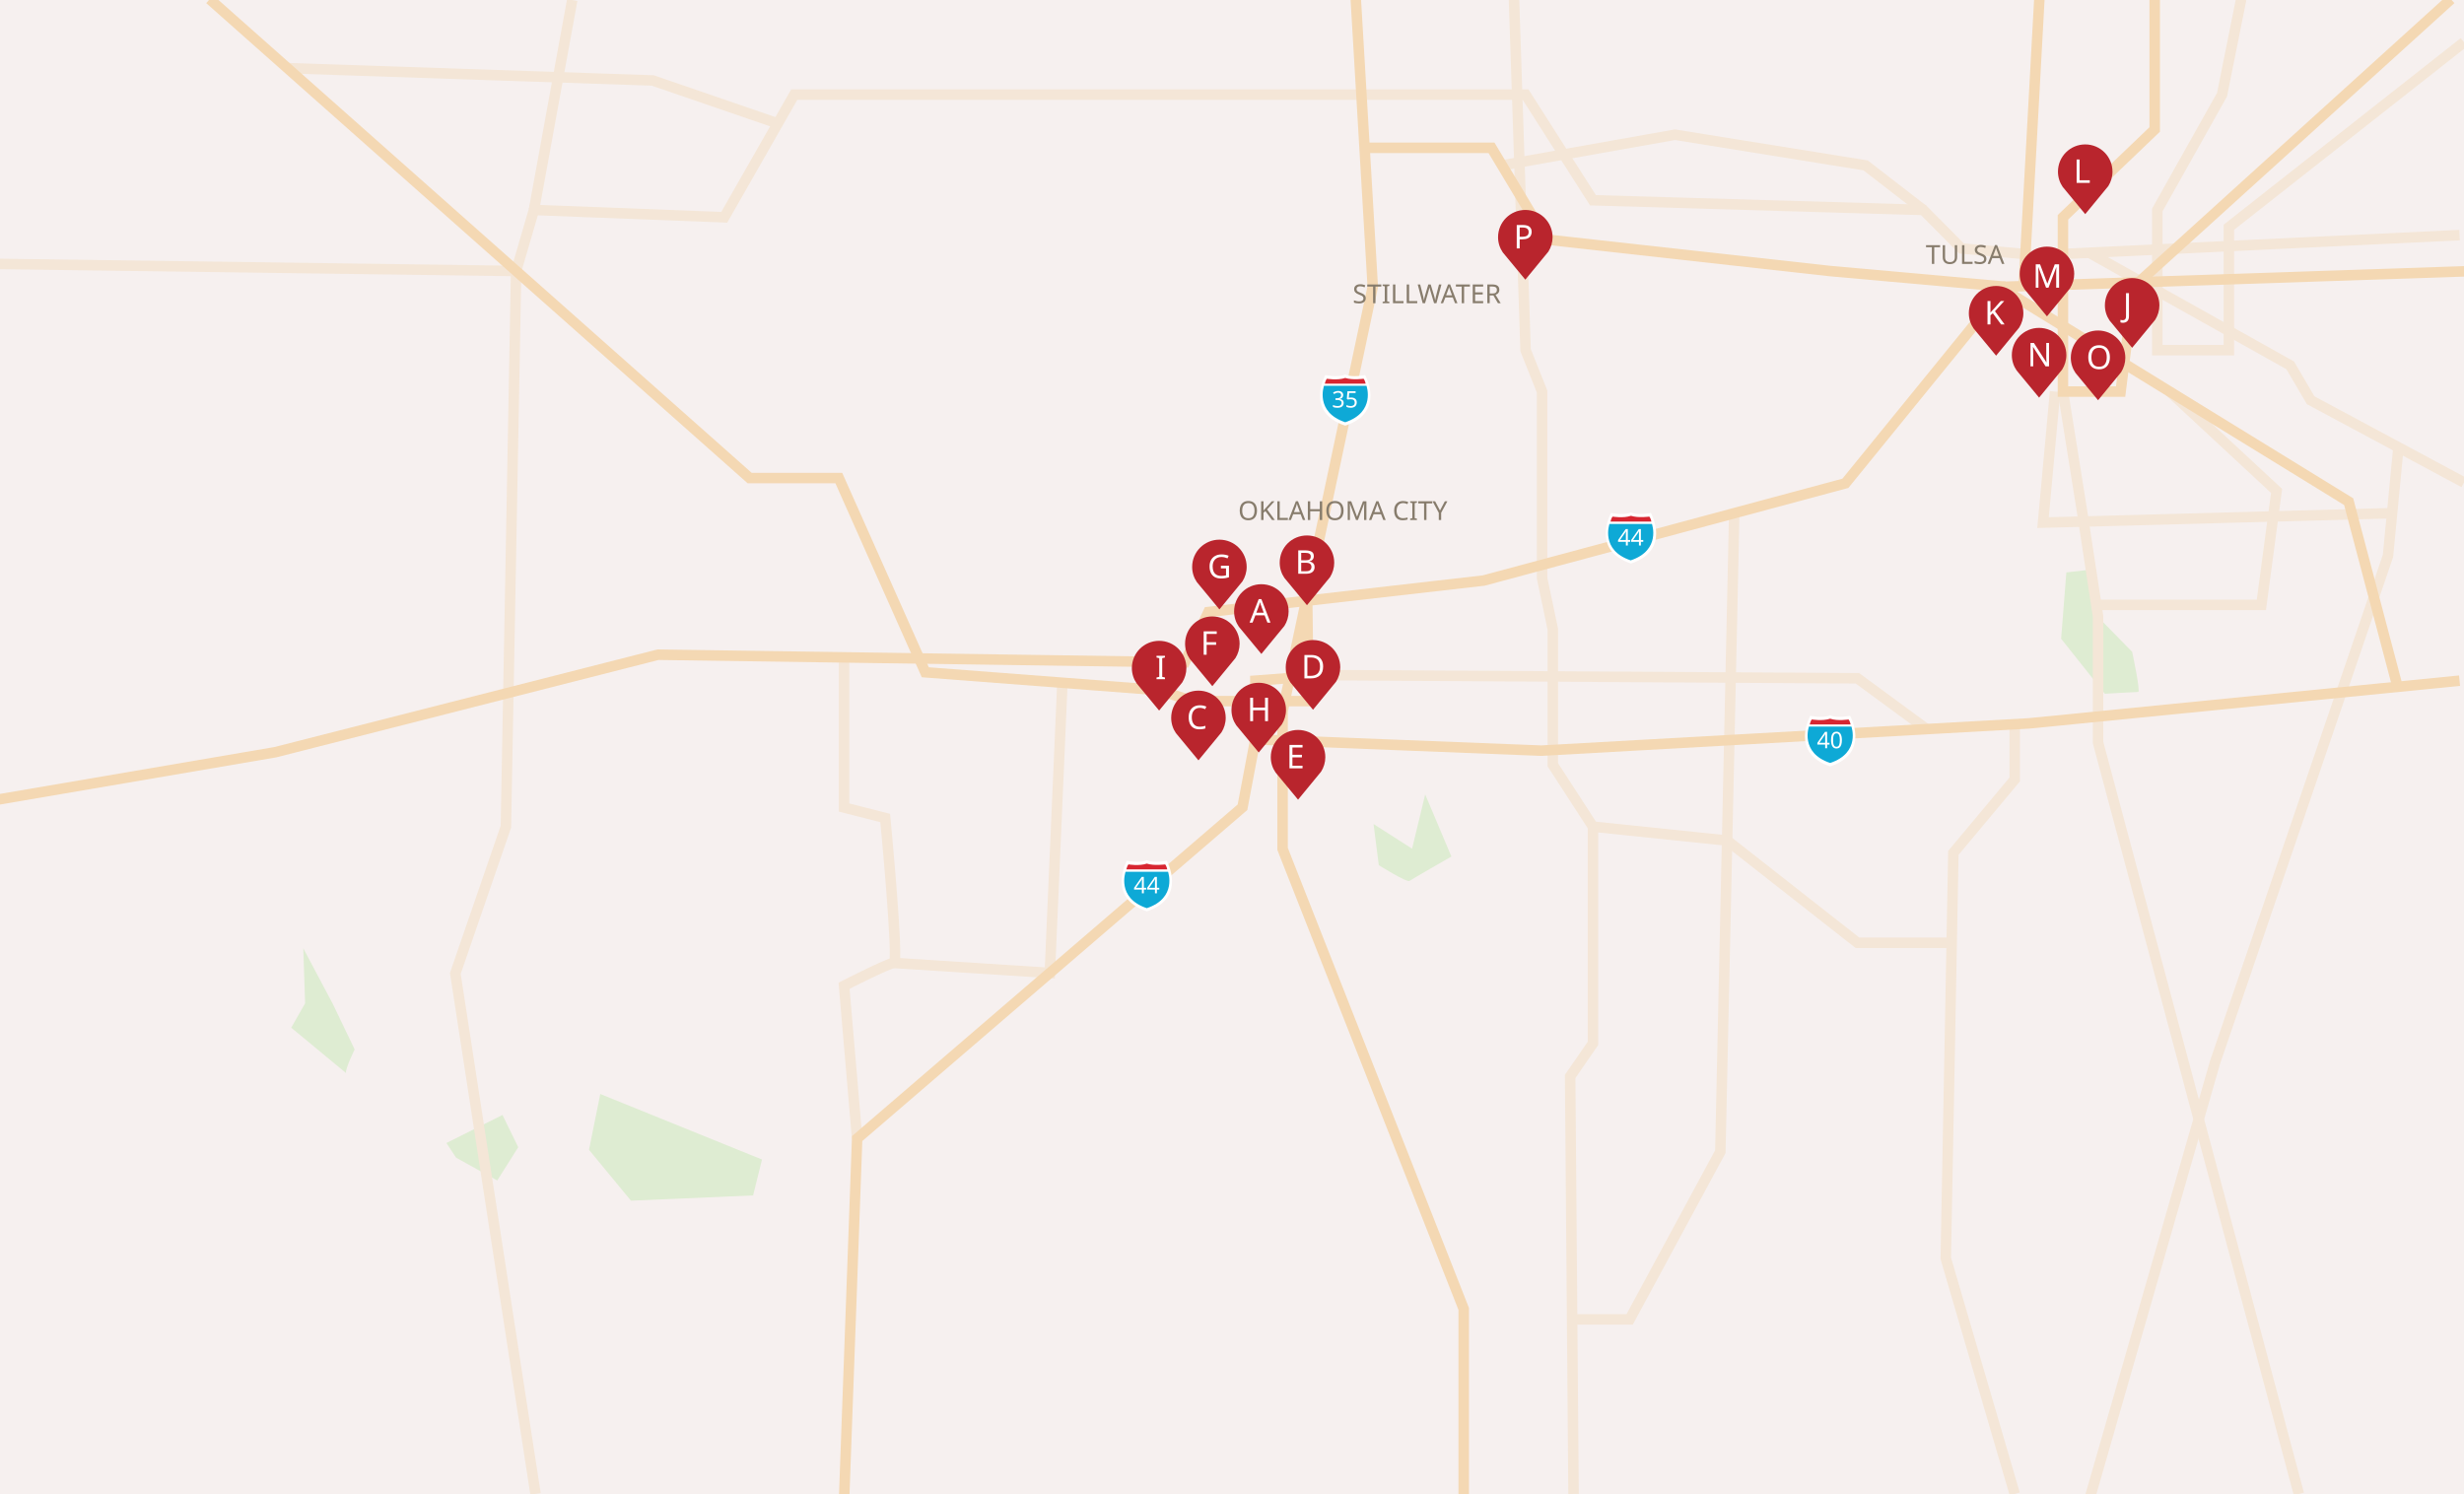
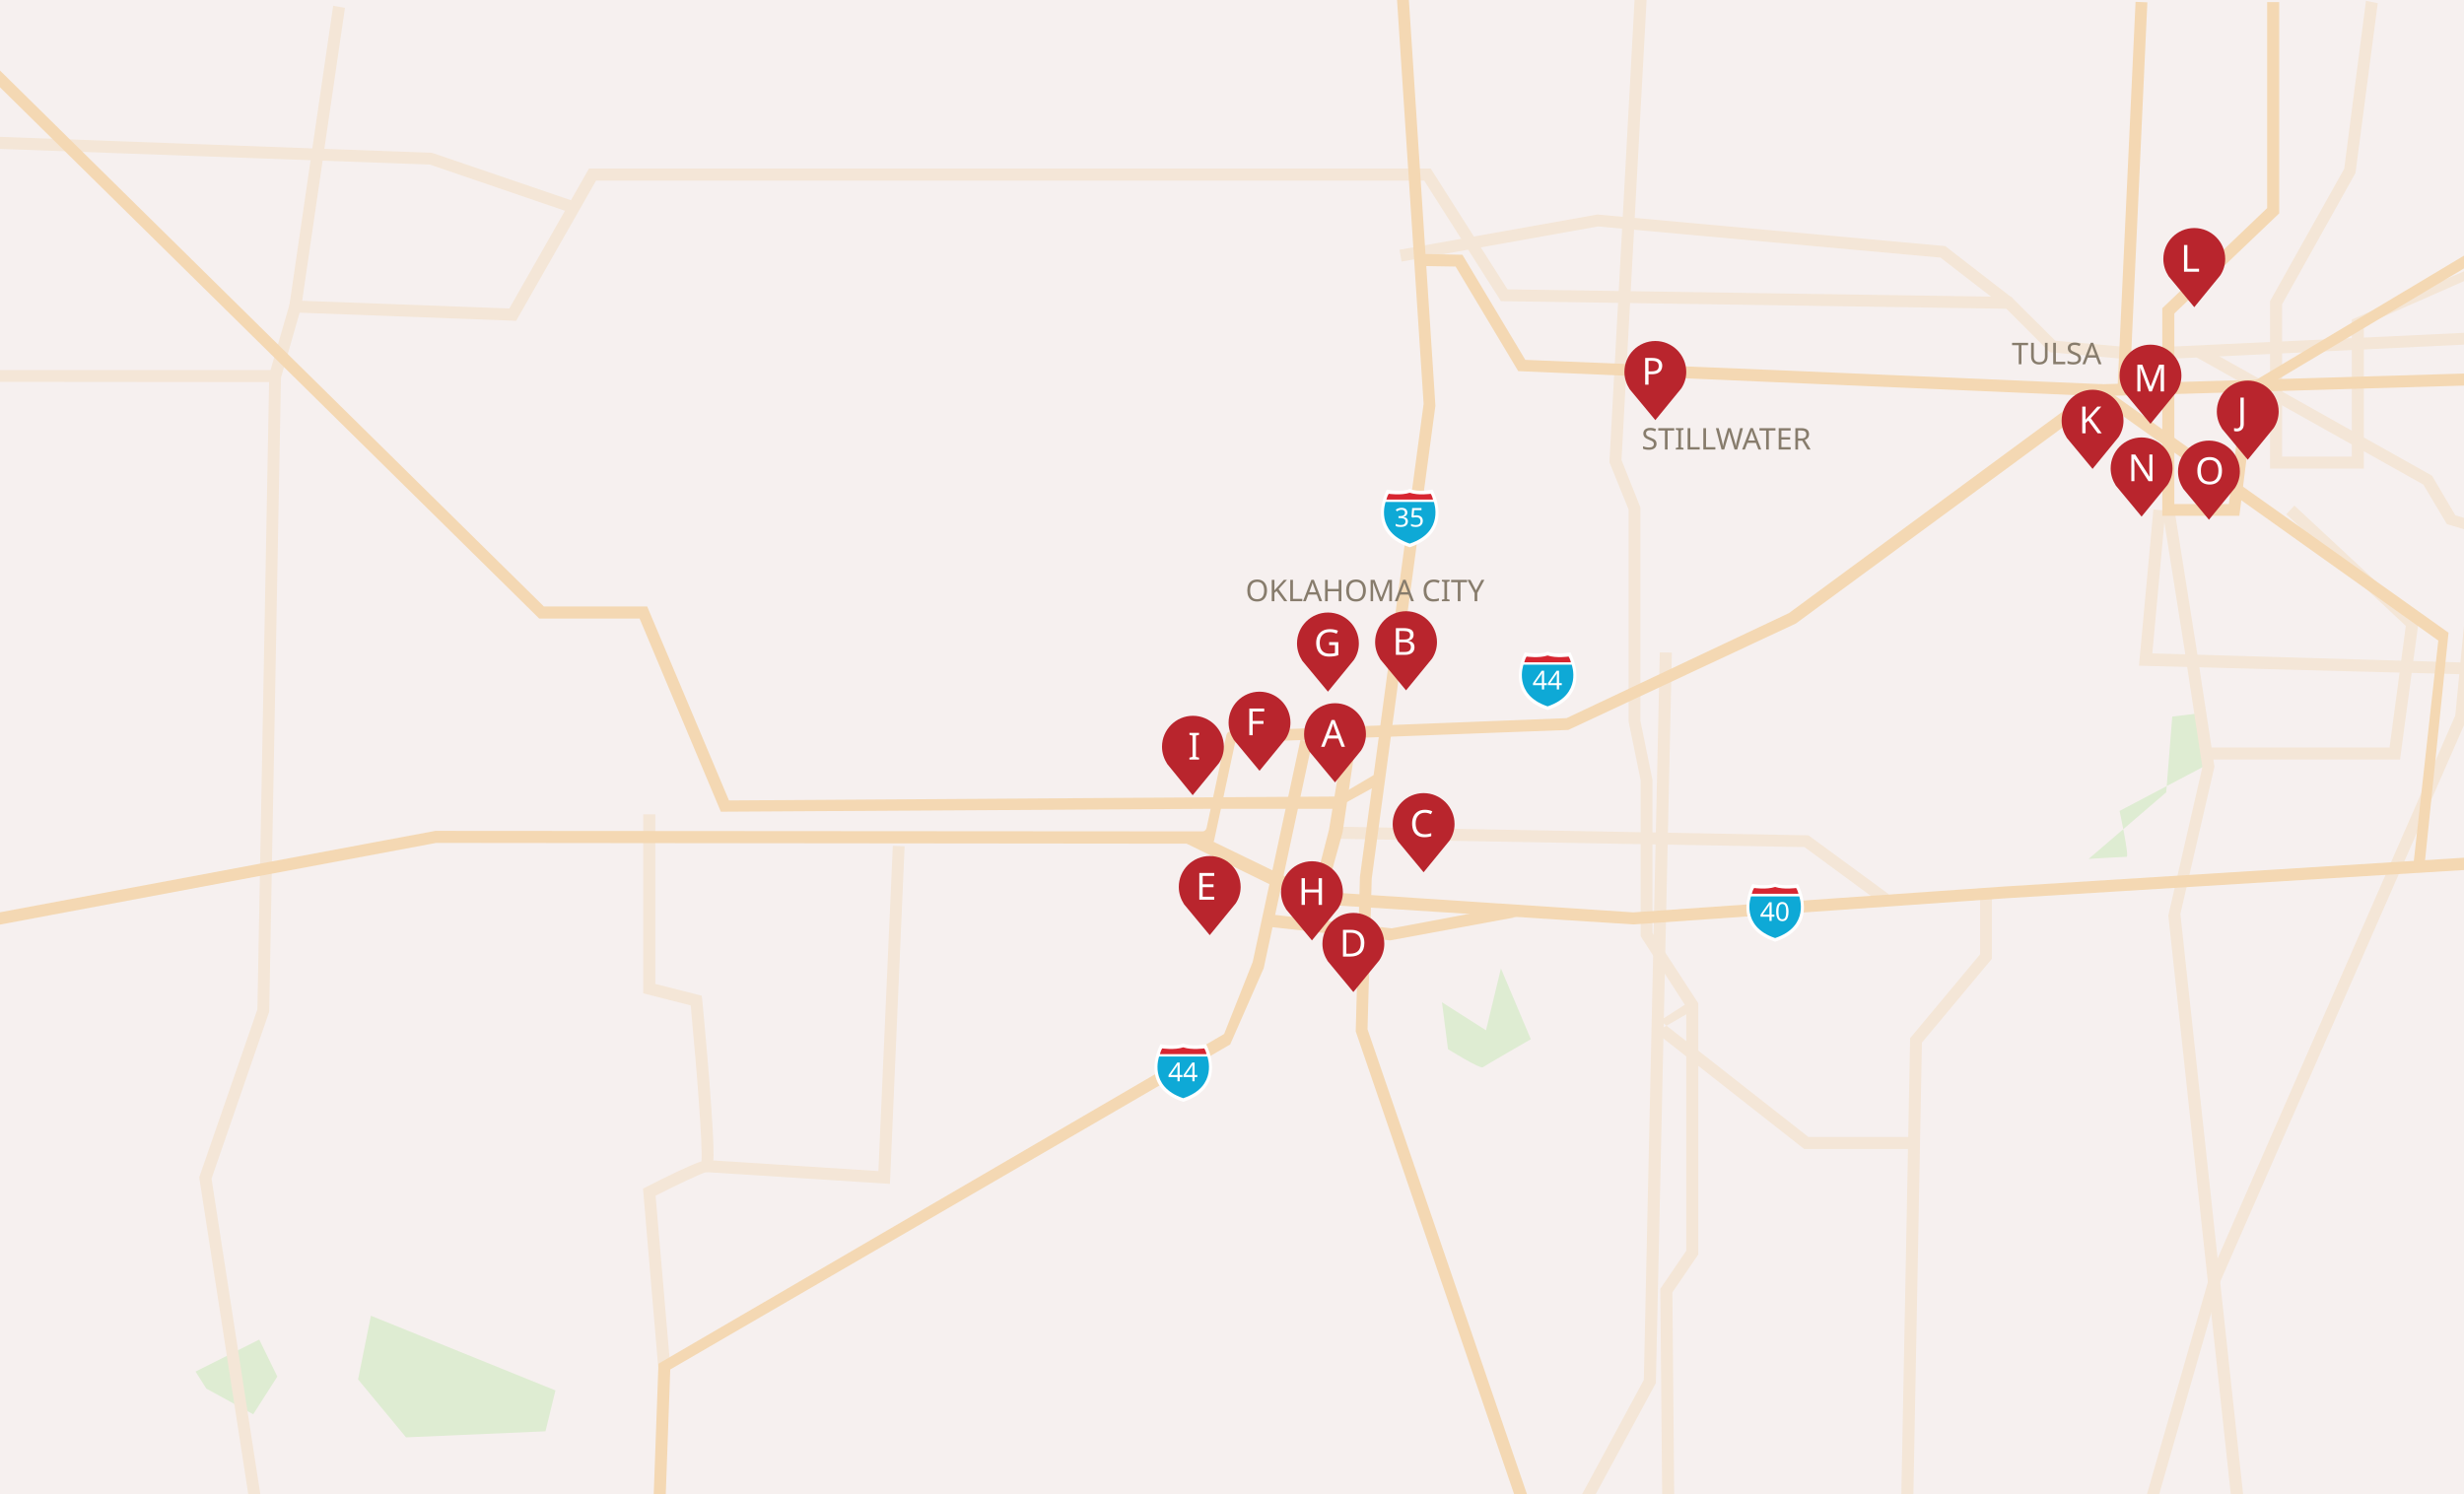
- <svg xmlns="http://www.w3.org/2000/svg" version="1.1" id="map" x="0px" y="0px" viewBox="193 18.6 940 570" enable-background="new 193 18.6 940 570" xml:space="preserve">
+ <svg xmlns="http://www.w3.org/2000/svg" id="map" xml:space="preserve" viewBox="193 18.6 940 570" version="1.1" y="0px" x="0px" enable-background="new 193 18.6 940 570">
  <g id="land">
-     <path fill="#F6F0EF" d="M179.8,12.8c-0.4,0-0.7,0-1-2.1v585.1l964.1,2V12.8H179.8z" />
+     <path d="m190 14.6v574.1h946.7l0.3-573.9-947-0.2z" fill="#F6F0EF" />
  </g>
-   <g id="greenery">
-     <path fill="#DEECD2" d="M325,428c-0.3-1.7,3.3-9,3.3-9l-8.3-17.3l-11.3-21.3l0.7,21l-5.3,9.3L325,428z" />
-     <polygon fill="#DEECD2" points="367,460.3 363.3,454.7 384.7,444 390.7,456.3 382.7,469  " />
-     <polygon fill="#DEECD2" points="422,436 417.7,457.3 433.7,476.7 480.3,474.7 483.7,461  " />
-     <path fill="#DEECD2" d="M717,333l2,15.7c0,0,10.7,6.7,11.7,6c1-0.7,16-9.3,16-9.3l-10-23.7l-5,20.7L717,333z" />
-     <path fill="#DEECD2" d="M990,236l2.7,17.3l13.7,14c0,0,3.3,15.3,2.3,15.3s-12.7,0.7-12.7,0.7l-16.7-21l2-25.3L990,236z" />
+   <polygon points="271.7 548.4 267.6 541.9 291.9 529.7 298.8 543.8 289.6 558.2" fill="#DEECD2" />
+   <polygon points="334.5 520.6 329.6 544.9 347.9 567 401.1 564.7 404.9 549.1" fill="#DEECD2" />
+   <path d="m743.1 401l2.3 17.9s12.2 7.6 13.3 6.9c1.1-0.8 18.3-10.7 18.3-10.7l-11.4-27-5.7 23.6-16.8-10.7z" fill="#DEECD2" />
+   <path d="m1031.6 290.8l3 19.8-33 17.4s3.8 17.5 2.7 17.5-14.5 0.8-14.5 0.8l29.6-25.4 2.3-28.9 9.9-1.2z" fill="#DEECD2" />
+   <polygon points="807 195 814.3 213 814.3 293.9 818.9 316.3 818.9 375.8 836.3 402.8 836.3 495.8 826.4 510.3 827.1 589.2 831.7 589.2 831 511.7 840.9 497.2 840.9 401.4 823.4 374.5 823.4 316.1 818.8 293.6 818.8 212.2 811.6 194.1 821.5 12.4 816.9 12.5 807 194.6" fill="#F4E6D7" />
+   <polygon points="800.4 591.2 824.7 546.3 830.8 267.6 826.2 267.5 820.1 545.1 795.2 591.2" fill="#F4E6D7" />
+   <polygon points="910.9 363.5 881.4 341.8 702.2 338.6 702.3 334 882.9 337.3 913.6 359.8" fill="#F4E6D7" />
+   <polygon points="1137 120.4 1090.2 140.5 1090.2 192.8 1063.6 192.8 1063.6 134.7 1091.6 84.6 1100.1 19.8 1095.6 18.9 1087.3 83 1059 133.5 1059 197.4 1094.8 197.4 1094.8 142.7 1137 124.1" fill="#F4E6D7" />
+   <polygon points="1137 145.4 1020.1 150.9 1020.3 155.5 1137 149.9" fill="#F4E6D7" />
+   <polygon points="1137 217.4 1129.7 215.2 1120.8 200.1 1032.8 150.7 1030.5 154.7 1117.5 203.5 1126.5 218.6 1137 221.7" fill="#F4E6D7" />
+   <polygon points="1033.2 311.3 1020.2 367.9 1044.3 591.2 1049 591.2 1024.8 367.3 1037.8 311.1 1030.9 265.8 1022.5 212.8 1018 213.5 1026.4 266.5" fill="#F4E6D7" />
+   <path d="m1016 591.2l24-83.6 94-214.6 0.3-2.1 4.2-43.4c0.1-1.2-0.8-2.3-2-2.5-1.2-0.1-2.3 0.8-2.5 2l-4.3 44.3c0 0.3-0.1 0.6-0.3 0.9l-93.7 214.1-24.4 85h4.7z" fill="#F4E6D7" />
+   <polygon points="1009 272.6 1014.5 213 1019.1 213.4 1014.1 267.9 1133.6 271.4 1133.7 275.9" fill="#F4E6D7" />
+   <polygon points="1108.6 308.4 1035.5 308.4 1035.5 303.8 1104.6 303.8 1110.8 257.4 1065.2 214.8 1068.3 211.5 1115.7 255.6" fill="#F4E6D7" />
+   <polygon points="923.9 457 881.3 457 824.5 412.4 838.4 404.4 838.9 399.9 826.3 408 882.9 452.4 923.9 452.4" fill="#F4E6D7" />
+   <polygon points="922.9 591.2 926.2 416.4 952.9 384.4 952.9 359.5 948.4 359.5 948.4 382.7 921.7 414.7 918.3 591.2" fill="#F4E6D7" />
+   <polygon points="957.9 135.9 933.3 116.9 802.6 105 727.7 118.4 726.9 113.9 802.6 100.4 803 100.5 935.1 112.5 960.7 132.3" fill="#F4E6D7" />
+   <polygon points="357.8 76.9 190 70.7 190 75.3 357 81.4 411.1 99.9 412.6 95.6" fill="#F4E6D7" />
+   <polygon points="698.6 360 693.6 360 700 335.2 706.2 297.6 710.9 297.6 705.2 336.1" fill="#F4D8B3" />
+   <polygon points="307.9 135.9 303.4 135.1 320.1 20.8 324.6 21.6" fill="#F4E6D7" />
+   <polygon points="977.1 148.6 960.3 131.9 768.1 129 738.8 82.9 417.7 82.9 387.3 136.3 303.9 133.2 296.2 159.8 190 159.8 190 164.3 299.7 164.4 307.3 137.9 389.9 141 420.4 87.5 736.3 87.5 765.6 133.5 958.4 136.4 975 153 1002.9 155.5 1003.3 150.9" fill="#F4E6D7" />
+   <polygon points="292.7 591.2 273.7 468.3 295.6 404.9 295.7 404.5 300.2 162.1 295.7 162 291.2 403.7 269 467.8 288.1 591.2" fill="#F4E6D7" />
+   <path d="m444.1 540.2l-5.8-68.1 1.4-0.7c7.6-3.9 16.8-8.4 20.9-9.7 0.5-5.9-1.7-33.9-4.1-59.5l-18.1-4.6v-68.3h4.6v64.7l17.7 4.5 0.2 1.6c0 0.2 1.5 15.4 2.7 30.8 2.5 32 1.6 33 0.6 34.1-0.4 0.5-1.1 0.8-1.7 0.8-1.7 0.3-10.9 4.7-19.4 9l5.6 65.1-4.6 0.3z" fill="#F4E6D7" />
+   <polygon points="532.5 470.3 462.3 465.8 462.6 461.2 528.1 465.4 533.6 341.3 538.1 341.5" fill="#F4E6D7" />
+   <g id="roads" fill="#F4D8B3">
+     <polygon points="1113.5 350.3 1123.2 263 995 171.7 997.4 167.8 1127.1 260 1117.9 349.2" />
+     <path d="m1137 115.3c-0.5-0.6-1.4-0.7-2.1-0.3l-86 51.4-5.6 44.5h-20.8v-72.7l40-38.2v-80.6h-4.6v78.6l-40 38.2v79.2h29.4l5.9-46.8 83-49.5c0.5-0.3 0.8-0.8 0.8-1.4v-2.4z" />
+     <polygon points="1005.4 167.6 1000.8 167.4 1007.7 19.3 1012.2 19.5" />
+     <polygon points="994.9 169.8 869.8 164.4 772.2 160.2 748.3 120.3 736.1 120.1 736.1 115.5 750.9 115.8 774.9 155.9 870.2 159.8 995.3 165.2" />
+     <polygon points="446.9 591.2 448.7 541.1 662.3 417.1 675.1 388 693.6 301.7 689.1 300.9 670.9 385.6 660 413.1 444.2 538.9 442.3 591.2" />
+     <polygon points="1137 345.6 956.6 356.9 816.1 366.7 695 358.7 648 335.9 645.5 340.4 692.5 363.4 816.1 371.3 816.2 371.3 957 361.4 1137 350.3" />
+     <polygon points="719.8 312.7 703.2 322.5 655.8 322.8 471.1 324 439.9 250 400.5 250 186.7 39.3 186.7 45.7 398.1 254 398.7 254.6 437 254.6 468 328.3 653.3 327.2 702.2 327.2 719.2 317.8" />
+     <path d="m995 165.2h-1l-118.5 87.3-84.9 40.1-128.1 5c-0.8 0-1.4 0.6-1.6 1.3l-7.6 35.6c-0.2 0.8-0.9 1.4-1.7 1.3l-292.5-0.2-171.1 32v4.7l171.4-32.1 295.1 0.3c0.8 0 1.5-0.5 1.7-1.3l8-37.3 127.1-4.8 86.8-40.6 118.1-86.8 140.8-4.1v-4.6l-142 4.2z" />
+     <polygon points="775.7 589.2 714.7 411.3 716.3 353.9 740.6 173.4 730.2 14.3 725.7 14.6 736.1 172.7 711.8 353.2 710.2 412.1 770.8 589.2" />
  </g>
-   <g id="smallroads">
-     <polyline fill="none" stroke="#F4E6D7" stroke-width="4" stroke-miterlimit="10" points="770.4,12.8 775,152.2 781.3,168    781.3,239.2 785.4,258.7 785.4,310.4 800.7,334 800.7,416.7 792,429.3 793.3,588.6  " />
-     <polyline fill="none" stroke="#F4E6D7" stroke-width="4" stroke-miterlimit="10" points="854.6,214.4 849.3,458 814.7,522    792.8,522  " />
-     <polyline fill="none" stroke="#F4E6D7" stroke-width="4" stroke-miterlimit="10" points="685.3,276.1 901.6,277.4 928,296.8  " />
-     <polyline fill="none" stroke="#F4E6D7" stroke-width="4" stroke-miterlimit="10" points="1048,18.3 1040.7,54.7 1016,98.7    1016,152.2 1043.3,152.2 1043.3,105.3 1133,34.7  " />
-     <line fill="none" stroke="#F4E6D7" stroke-width="4" stroke-miterlimit="10" x1="980" y1="115.5" x2="1131.3" y2="108.3" />
-     <polyline fill="none" stroke="#F4E6D7" stroke-width="4" stroke-miterlimit="10" points="990,115 1066.7,158 1074.5,171.3    1133,202.7  " />
-     <polyline fill="none" stroke="#F4E6D7" stroke-width="4" stroke-miterlimit="10" points="980,168 987.4,214.4 993.4,253.8    993.4,301.9 1070,588.6  " />
-     <polyline fill="none" stroke="#F4E6D7" stroke-width="4" stroke-miterlimit="10" points="1108,189.2 1104,230.7 1038,424 990,591     " />
-     <polyline fill="none" stroke="#F4E6D7" stroke-width="4" stroke-miterlimit="10" points="977,168 972.4,218 1105.6,214.4  " />
-     <polyline fill="none" stroke="#F4E6D7" stroke-width="4" stroke-miterlimit="10" points="993.4,249.4 1055.7,249.4 1061.5,205.9    1020.7,168  " />
-     <polyline fill="none" stroke="#F4E6D7" stroke-width="4" stroke-miterlimit="10" points="800.7,334 851.9,339.3 901.6,378.3    938.2,378.3  " />
-     <polyline fill="none" stroke="#F4E6D7" stroke-width="4" stroke-miterlimit="10" points="961.6,294.9 961.6,316 938.2,344    935.3,498.7 961.6,588.6  " />
-     <polyline fill="none" stroke="#F4E6D7" stroke-width="4" stroke-miterlimit="10" points="766,81.7 832,70 904.7,81.7 926.7,98.7     " />
-     <polyline fill="none" stroke="#F4E6D7" stroke-width="4" stroke-miterlimit="10" points="302.7,44.6 442,49.3 489.7,65.7  " />
-     <line fill="none" stroke="#F4E6D7" stroke-width="4" stroke-miterlimit="10" x1="411.3" y1="18.6" x2="396.7" y2="98.7" />
-     <polyline fill="none" stroke="#F4E6D7" stroke-width="4" stroke-miterlimit="10" points="192.6,119.3 389.9,122 396.7,98.7    469.3,101.5 496,54.7 775,54.7 800.7,95 926.7,98.7 941.3,113.4 965,115.5  " />
-     <polyline fill="none" stroke="#F4E6D7" stroke-width="4" stroke-miterlimit="10" points="389.9,122 386,334 366.7,390 397.3,588.6     " />
-     <path fill="none" stroke="#F4E6D7" stroke-width="4" stroke-miterlimit="10" d="M515,268.4v58.3l15.7,4c0,0,5.3,55.3,3.3,55.3   s-19,8.7-19,8.7l5,58.3" />
-     <polyline fill="none" stroke="#F4E6D7" stroke-width="4" stroke-miterlimit="10" points="534,386 593.5,389.8 598.3,279.1  " />
+   <polygon points="771.5 368.5 723.3 377.4 676.2 372.1 676.2 367.3 723.9 372.8 757.5 366.5" fill="#F4D8B3" />
+   <g id="marker">
+     <path id="pin_31_" d="m712.2 305c1.2-1.8 1.9-4 1.9-6.3 0-6.5-5.3-11.8-11.8-11.8s-11.8 5.3-11.8 11.8c0 2.5 0.8 4.7 2 6.6l9.8 11.8 9.9-12.1z" fill="#B9252D" />
+     <text id="id" font-size="14.268" fill="#FFFFFF" font-family="'Helvetica-Bold'" transform="translate(697 303.53)">A</text>
  </g>
-   <g id="roads">
-     <polyline fill="none" stroke="#F4D8B3" stroke-width="4" stroke-miterlimit="10" points="958.9,130 1089,210 1108,281.9  " />
-     <polyline fill="none" stroke="#F4D8B3" stroke-width="4" stroke-miterlimit="10" points="1128,18.3 1007,128 1002,168 980,168    980,101.5 1015,68 1015,18.3  " />
-     <line fill="none" stroke="#F4D8B3" stroke-width="4" stroke-miterlimit="10" x1="965" y1="128" x2="971" y2="18.3" />
-     <polyline fill="none" stroke="#F4D8B3" stroke-width="4" stroke-miterlimit="10" points="713.6,75 762,75 783,110 891,122 958,128     " />
-     <polyline fill="none" stroke="#F4D8B3" stroke-width="4" stroke-miterlimit="10" points="671.9,300.7 667,326.6 520,453 515,591     " />
-     <polyline fill="none" stroke="#F4D8B3" stroke-width="4" stroke-miterlimit="10" points="685,277.3 671.9,278.3 671.9,300.7    781,305 967,294.6 1131.3,278.3  " />
-     <polyline fill="none" stroke="#F4D8B3" stroke-width="4" stroke-miterlimit="10" points="273,18.3 479,201 513,201 546,275.1    635,281.9 648,286.1 692.2,286.1 691.7,248.3  " />
-     <polyline fill="none" stroke="#F4D8B3" stroke-width="4" stroke-miterlimit="10" points="192.6,323.6 298,305.6 444,268.4    645,271.3 654,252.1 759,240.1 897,203 958,128 1137,122  " />
-     <polyline fill="none" stroke="#F4D8B3" stroke-width="4" stroke-miterlimit="10" points="709.9,12.8 716.7,128 682.3,290    682.3,342.5 751.4,518 751.4,591  " />
+   <g id="marker_30_">
+     <path id="pin_30_" d="m739.3 269.9c1.2-1.8 1.9-4 1.9-6.3 0-6.5-5.3-11.8-11.8-11.8s-11.8 5.3-11.8 11.8c0 2.5 0.8 4.7 2 6.6l9.8 11.8 9.9-12.1z" fill="#B9252D" />
+     <text id="id_30_" font-size="14.268" fill="#FFFFFF" font-family="'Helvetica-Bold'" transform="translate(724.12 268.44)">B</text>
  </g>
-   <g id="marker">
-     <path id="pin_1_" fill="#B9252D" d="M683,257.4c1-1.6,1.6-3.5,1.6-5.5c0-5.7-4.6-10.4-10.4-10.4c-5.7,0-10.4,4.6-10.4,10.4   c0,2.2,0.7,4.2,1.8,5.8l8.6,10.4L683,257.4z" />
-     <text id="id" transform="matrix(1 0 0 1 669.704 256.1449)" fill="#FFFFFF" font-family="'Helvetica-Bold'" font-size="12.497">A</text>
+   <g id="marker_29_">
+     <path id="pin_29_" d="m746 339.3c1.2-1.8 1.9-4 1.9-6.3 0-6.5-5.3-11.8-11.8-11.8s-11.8 5.3-11.8 11.8c0 2.5 0.8 4.7 2 6.6l9.8 11.8 9.9-12.1z" fill="#B9252D" />
+     <text id="id_29_" font-size="14.268" fill="#FFFFFF" font-family="'Helvetica-Bold'" transform="translate(730.84 337.89)">C</text>
  </g>
-   <g id="marker_1_">
-     <path id="pin_2_" fill="#B9252D" d="M700.4,238.8c1-1.6,1.6-3.5,1.6-5.5c0-5.7-4.6-10.4-10.4-10.4s-10.4,4.6-10.4,10.4   c0,2.2,0.7,4.2,1.8,5.8l8.6,10.4L700.4,238.8z" />
-     <text id="id_1_" transform="matrix(1 0 0 1 687.0546 237.5023)" fill="#FFFFFF" font-family="'Helvetica-Bold'" font-size="12.497">B</text>
+   <g id="marker_28_">
+     <path id="pin_28_" d="m1001.2 185.4c1.2-1.8 1.9-4 1.9-6.3 0-6.5-5.3-11.8-11.8-11.8s-11.8 5.3-11.8 11.8c0 2.5 0.8 4.7 2 6.6l9.8 11.8 9.9-12.1z" fill="#B9252D" />
+     <text id="id_28_" font-size="14.268" fill="#FFFFFF" font-family="'Helvetica-Bold'" transform="translate(985.97 183.92)">K</text>
  </g>
-   <g id="marker_2_">
-     <path id="pin_3_" fill="#B9252D" d="M702.7,278.7c1-1.6,1.6-3.5,1.6-5.5c0-5.7-4.6-10.4-10.4-10.4s-10.4,4.6-10.4,10.4   c0,2.2,0.7,4.2,1.8,5.8l8.6,10.4L702.7,278.7z" />
-     <text id="id_2_" transform="matrix(1 0 0 1 689.4055 277.434)" fill="#FFFFFF" font-family="'Helvetica-Bold'" font-size="12.497">D</text>
+   <g id="marker_27_">
+     <path id="pin_24_" d="m1040 123.7c1.2-1.8 1.9-4 1.9-6.3 0-6.5-5.3-11.8-11.8-11.8s-11.8 5.3-11.8 11.8c0 2.5 0.8 4.7 2 6.6l9.8 11.8 9.9-12.1z" fill="#B9252D" />
+     <text id="id_27_" font-size="14.268" fill="#FFFFFF" font-family="'Helvetica-Bold'" transform="translate(1024.8 122.27)">L</text>
  </g>
-   <g id="marker_9_">
-     <path id="pin_10_" fill="#B9252D" d="M963.3,143.6c1-1.6,1.6-3.5,1.6-5.5c0-5.7-4.6-10.4-10.4-10.4c-5.7,0-10.4,4.6-10.4,10.4   c0,2.2,0.7,4.2,1.8,5.8l8.6,10.4L963.3,143.6z" />
-     <text id="id_9_" transform="matrix(1 0 0 1 950.0029 142.376)" fill="#FFFFFF" font-family="'Helvetica-Bold'" font-size="12.497">K</text>
+   <g id="marker_23_">
+     <path id="pin_23_" d="m1060.4 181.9c1.2-1.8 1.9-4 1.9-6.3 0-6.5-5.3-11.8-11.8-11.8s-11.8 5.3-11.8 11.8c0 2.5 0.8 4.7 2 6.6l9.8 11.8 9.9-12.1z" fill="#B9252D" />
+     <text id="id_23_" font-size="14.268" fill="#FFFFFF" font-family="'Helvetica-Bold'" transform="translate(1046.4 180.5)">J</text>
  </g>
-   <g id="marker_10_">
-     <path id="pin_11_" fill="#B9252D" d="M997.3,89.6c1-1.6,1.6-3.5,1.6-5.5c0-5.7-4.6-10.4-10.4-10.4c-5.7,0-10.4,4.6-10.4,10.4   c0,2.2,0.7,4.2,1.8,5.8l8.6,10.4L997.3,89.6z" />
-     <text id="id_10_" transform="matrix(1 0 0 1 984.0029 88.376)" fill="#FFFFFF" font-family="'Helvetica-Bold'" font-size="12.497">L</text>
+   <g id="marker_22_">
+     <path id="pin_22_" d="m1019.9 203.6c1.2-1.8 1.9-4 1.9-6.3 0-6.5-5.3-11.8-11.8-11.8s-11.8 5.3-11.8 11.8c0 2.5 0.8 4.7 2 6.6l9.8 11.8 9.9-12.1z" fill="#B9252D" />
+     <text id="id_22_" font-size="14.268" fill="#FFFFFF" font-family="'Helvetica-Bold'" transform="translate(1004.7 202.19)">N</text>
  </g>
-   <g id="marker_8_">
-     <path id="pin_9_" fill="#B9252D" d="M1015.2,140.6c1-1.6,1.6-3.5,1.6-5.5c0-5.7-4.6-10.4-10.4-10.4c-5.7,0-10.4,4.6-10.4,10.4   c0,2.2,0.7,4.2,1.8,5.8l8.6,10.4L1015.2,140.6z" />
-     <text id="id_8_" transform="matrix(1 0 0 1 1002.905 139.376)" fill="#FFFFFF" font-family="'Helvetica-Bold'" font-size="12.497">J</text>
+   <g id="marker_21_">
+     <path id="pin_21_" d="m1023.3 168.2c1.2-1.8 1.9-4 1.9-6.3 0-6.5-5.3-11.8-11.8-11.8s-11.8 5.3-11.8 11.8c0 2.5 0.8 4.7 2 6.6l9.8 11.8 9.9-12.1z" fill="#B9252D" />
+     <text id="id_21_" font-size="14.268" fill="#FFFFFF" font-family="'Helvetica-Bold'" transform="translate(1007 167.94)">M</text>
  </g>
-   <g id="marker_12_">
-     <path id="pin_13_" fill="#B9252D" d="M979.7,159.6c1-1.6,1.6-3.5,1.6-5.5c0-5.7-4.6-10.4-10.4-10.4c-5.7,0-10.4,4.6-10.4,10.4   c0,2.2,0.7,4.2,1.8,5.8l8.6,10.4L979.7,159.6z" />
-     <text id="id_12_" transform="matrix(1 0 0 1 966.4053 158.376)" fill="#FFFFFF" font-family="'Helvetica-Bold'" font-size="12.497">N</text>
+   <g id="marker_20_">
+     <path id="pin_20_" d="m709.5 270.4c1.2-1.8 1.9-4 1.9-6.3 0-6.5-5.3-11.8-11.8-11.8s-11.8 5.3-11.8 11.8c0 2.5 0.8 4.7 2 6.6l9.8 11.8 9.9-12.1z" fill="#B9252D" />
+     <text id="id_20_" font-size="14.268" fill="#FFFFFF" font-family="'Helvetica-Bold'" transform="translate(694.24 268.97)">G</text>
  </g>
-   <g id="marker_11_">
-     <path id="pin_12_" fill="#B9252D" d="M982.7,128.6c1-1.6,1.6-3.5,1.6-5.5c0-5.7-4.6-10.4-10.4-10.4c-5.7,0-10.4,4.6-10.4,10.4   c0,2.2,0.7,4.2,1.8,5.8l8.6,10.4L982.7,128.6z" />
-     <text id="id_11_" transform="matrix(1 0 0 1 968.4053 128.376)" fill="#FFFFFF" font-family="'Helvetica-Bold'" font-size="12.497">M</text>
+   <g id="marker_19_">
+     <path id="pin_6_" d="m683.4 300.6c1.2-1.8 1.9-4 1.9-6.3 0-6.5-5.3-11.8-11.8-11.8s-11.8 5.3-11.8 11.8c0 2.5 0.8 4.7 2 6.6l9.8 11.8 9.9-12.1z" fill="#B9252D" />
+     <text id="id_19_" font-size="14.268" fill="#FFFFFF" font-family="'Helvetica-Bold'" transform="translate(668.21 299.12)">F</text>
+   </g>
+   <g id="marker_7_">
+     <path id="pin_8_" d="m658 309.8c1.2-1.8 1.9-4 1.9-6.3 0-6.5-5.3-11.8-11.8-11.8s-11.8 5.3-11.8 11.8c0 2.5 0.8 4.7 2 6.6l9.7 11.9 10-12.2z" fill="#B9252D" />
+     <text id="id_7_" font-size="14.268" fill="#FFFFFF" font-family="'Helvetica-Bold'" transform="translate(646.18 308.4)">I</text>
+   </g>
+   <g id="marker_6_">
+     <path id="pin_7_" d="m703.4 365.3c1.2-1.8 1.9-4 1.9-6.3 0-6.5-5.3-11.8-11.8-11.8s-11.8 5.3-11.8 11.8c0 2.5 0.8 4.7 2 6.6l9.8 11.8 9.9-12.1z" fill="#B9252D" />
+     <text id="id_6_" font-size="14.268" fill="#FFFFFF" font-family="'Helvetica-Bold'" transform="translate(688.15 363.85)">H</text>
  </g>
  <g id="marker_5_">
-     <path id="pin_6_" fill="#B9252D" d="M667,240.4c1-1.6,1.6-3.5,1.6-5.5c0-5.7-4.6-10.4-10.4-10.4c-5.7,0-10.4,4.6-10.4,10.4   c0,2.2,0.7,4.2,1.8,5.8l8.6,10.4L667,240.4z" />
-     <text id="id_5_" transform="matrix(1 0 0 1 653.6752 239.1765)" fill="#FFFFFF" font-family="'Helvetica-Bold'" font-size="12.497">G</text>
+     <path id="pin_5_" d="m719.2 385c1.2-1.8 1.9-4 1.9-6.3 0-6.5-5.3-11.8-11.8-11.8s-11.8 5.3-11.8 11.8c0 2.5 0.8 4.7 2 6.6l9.8 11.8 9.9-12.1z" fill="#B9252D" />
+     <text id="id_5_" font-size="14.268" fill="#FFFFFF" font-family="'Helvetica-Bold'" transform="translate(703.95 383.56)">D</text>
  </g>
+   <g id="marker_13_">
+     <path id="pin_14_" d="m834.4 166.8c1.2-1.8 1.9-4 1.9-6.3 0-6.5-5.3-11.8-11.8-11.8s-11.8 5.3-11.8 11.8c0 2.5 0.8 4.7 2 6.6l9.8 11.8 9.9-12.1z" fill="#B9252D" />
+     <text id="id_13_" font-size="14.268" fill="#FFFFFF" font-family="'Helvetica-Bold'" transform="translate(819.23 165.36)">P</text>
+   </g>
+   <path d="m783.4 289.5c17.7-5.9 8.7-22 8.7-22s-5.6 1.2-8.7-0.3c-3 1.5-8.7 0.3-8.7 0.3s-8.9 16.2 8.7 22z" fill="#fff" />
+   <path d="m792.6 272.2s4.2 11.4-9.2 15.9c-13.4-4.5-9.2-15.9-9.2-15.9h18.4z" fill="#0EA9D6" />
+   <path d="m783.4 271.3h8.9s-0.4-1.6-0.9-2.2c0 0-4.7 0.7-8-0.4-3.3 1.1-8 0.4-8 0.4-0.5 0.6-0.9 2.2-0.9 2.2h8.9z" fill="#D72631" />
+   <text font-size="9.947" font-family="'HelveticaNeue-Bold'" transform="translate(777.62 281.64)" fill="#FFFFFF">44</text>
+   <path d="m870.2 377.9c17.7-5.9 8.7-22 8.7-22s-5.6 1.2-8.7-0.3c-3 1.5-8.7 0.3-8.7 0.3s-8.9 16.1 8.7 22z" fill="#fff" />
+   <path d="m879.4 360.6s4.2 11.4-9.2 15.9c-13.4-4.5-9.2-15.9-9.2-15.9h18.4z" fill="#0EA9D6" />
+   <path d="m870.2 359.6h8.9s-0.4-1.6-0.9-2.2c0 0-4.7 0.7-8-0.4-3.3 1.1-8 0.4-8 0.4-0.5 0.6-0.9 2.2-0.9 2.2h8.9z" fill="#D72631" />
+   <text font-size="9.947" font-family="'HelveticaNeue-Bold'" transform="translate(864.42 369.97)" fill="#FFFFFF">40</text>
+   <path d="m644.4 439c17.7-5.9 8.7-22 8.7-22s-5.6 1.2-8.7-0.3c-3 1.5-8.7 0.3-8.7 0.3s-9 16.2 8.7 22z" fill="#fff" />
+   <path d="m653.6 421.7s4.2 11.4-9.2 15.9c-13.4-4.5-9.2-15.9-9.2-15.9h18.4z" fill="#0EA9D6" />
+   <path d="m644.4 420.8h8.9s-0.4-1.6-0.9-2.2c0 0-4.7 0.7-8-0.4-3.3 1.1-8 0.4-8 0.4-0.5 0.6-0.9 2.2-0.9 2.2h8.9z" fill="#D72631" />
+   <text font-size="9.947" font-family="'HelveticaNeue-Bold'" transform="translate(638.59 431.15)" fill="#FFFFFF">44</text>
+   <path d="m730.8 227.4c17.7-5.9 8.7-22 8.7-22s-5.6 1.2-8.7-0.3c-3 1.5-8.7 0.3-8.7 0.3s-9 16.2 8.7 22z" fill="#fff" />
+   <path d="m740 210.1s4.2 11.4-9.2 15.9c-13.4-4.5-9.2-15.9-9.2-15.9h18.4z" fill="#0EA9D6" />
+   <path d="m730.8 209.2h8.9s-0.4-1.6-0.9-2.2c0 0-4.7 0.7-8-0.4-3.3 1.1-8 0.4-8 0.4-0.5 0.6-0.9 2.2-0.9 2.2h8.9z" fill="#D72631" />
+   <text font-size="9.947" font-family="'HelveticaNeue-Bold'" transform="translate(724.98 219.56)" fill="#FFFFFF">35</text>
+   <text font-size="11.417" font-family="'HelveticaNeue-Bold'" transform="translate(668.13 247.99)" fill="#877C6C">OKLAHOMA CITY</text>
+   <text font-size="11.417" font-family="'HelveticaNeue-Bold'" transform="translate(960.48 157.56)" fill="#877C6C">TULSA</text>
+   <text font-size="11.417" font-family="'HelveticaNeue-Bold'" transform="translate(819.23 190.11)" fill="#877C6C">STILLWATER</text>
  <g id="marker_4_">
-     <path id="pin_5_" fill="#B9252D" d="M664.3,269.7c1-1.6,1.6-3.5,1.6-5.5c0-5.7-4.6-10.4-10.4-10.4c-5.7,0-10.4,4.6-10.4,10.4   c0,2.2,0.7,4.2,1.8,5.8l8.6,10.4L664.3,269.7z" />
-     <text id="id_4_" transform="matrix(1 0 0 1 650.9738 268.4033)" fill="#FFFFFF" font-family="'Helvetica-Bold'" font-size="12.497">F</text>
-   </g>
-   <g id="marker_7_">
-     <path id="pin_8_" fill="#B9252D" d="M644,279c1-1.6,1.6-3.5,1.6-5.5c0-5.7-4.6-10.4-10.4-10.4c-5.7,0-10.4,4.6-10.4,10.4   c0,2.2,0.7,4.2,1.8,5.8l8.6,10.4L644,279z" />
-     <text id="id_7_" transform="matrix(1 0 0 1 633.7037 277.738)" fill="#FFFFFF" font-family="'Helvetica-Bold'" font-size="12.497">I</text>
-   </g>
-   <g id="marker_6_">
-     <path id="pin_7_" fill="#B9252D" d="M682,295c1-1.6,1.6-3.5,1.6-5.5c0-5.7-4.6-10.4-10.4-10.4c-5.7,0-10.4,4.6-10.4,10.4   c0,2.2,0.7,4.2,1.8,5.8l8.6,10.4L682,295z" />
-     <text id="id_6_" transform="matrix(1 0 0 1 668.7037 293.738)" fill="#FFFFFF" font-family="'Helvetica-Bold'" font-size="12.497">H</text>
+     <path id="pin_4_" d="m1045.6 204.8c1.2-1.8 1.9-4 1.9-6.3 0-6.5-5.3-11.8-11.8-11.8s-11.8 5.3-11.8 11.8c0 2.5 0.8 4.7 2 6.6l9.8 11.8 9.9-12.1z" fill="#B9252D" />
+     <text id="id_4_" font-size="14.268" fill="#FFFFFF" font-family="'Helvetica-Bold'" transform="translate(1030.4 203.33)">O</text>
  </g>
  <g id="marker_3_">
-     <path id="pin_4_" fill="#B9252D" d="M697,313c1-1.6,1.6-3.5,1.6-5.5c0-5.7-4.6-10.4-10.4-10.4c-5.7,0-10.4,4.6-10.4,10.4   c0,2.2,0.7,4.2,1.8,5.8l8.6,10.4L697,313z" />
-     <text id="id_3_" transform="matrix(1 0 0 1 683.7037 311.738)" fill="#FFFFFF" font-family="'Helvetica-Bold'" font-size="12.497">E</text>
-   </g>
-   <g id="marker_13_">
-     <path id="pin_14_" fill="#B9252D" d="M783.7,114.6c1-1.6,1.6-3.5,1.6-5.5c0-5.7-4.6-10.4-10.4-10.4c-5.7,0-10.4,4.6-10.4,10.4   c0,2.2,0.7,4.2,1.8,5.8l8.6,10.4L783.7,114.6z" />
-     <text id="id_13_" transform="matrix(1 0 0 1 770.4053 113.376)" fill="#FFFFFF" font-family="'Helvetica-Bold'" font-size="12.497">P</text>
-   </g>
-   <g id="sign">
-     <g>
-       <path fill="#FFFFFF" d="M815.2,233.6c15.5-5.1,7.6-19.3,7.6-19.3s-4.9,1.1-7.6-0.2h0c-2.7,1.3-7.6,0.2-7.6,0.2    S799.7,228.5,815.2,233.6L815.2,233.6z" />
-       <path fill="#0EA9D6" d="M823.2,218.5c0,0,3.6,10-8.1,13.9c-11.7-3.9-8.1-13.9-8.1-13.9H823.2z" />
-       <path fill="#D72631" d="M815.2,217.6h7.8c0,0-0.3-1.4-0.8-1.9c0,0-4.2,0.6-7-0.3c-2.9,1-7,0.3-7,0.3c-0.5,0.5-0.8,1.9-0.8,1.9    H815.2z" />
-       <text transform="matrix(1 0 0 1 810.0958 226.7234)" fill="#FFFFFF" font-family="'HelveticaNeue-Bold'" font-size="8.713">44</text>
-     </g>
-     <g>
-       <path fill="#FFFFFF" d="M891.2,311c15.5-5.1,7.6-19.3,7.6-19.3s-4.9,1.1-7.6-0.2h0c-2.7,1.3-7.6,0.2-7.6,0.2    S875.7,305.9,891.2,311L891.2,311z" />
-       <path fill="#0EA9D6" d="M899.3,295.8c0,0,3.6,10-8.1,13.9c-11.7-3.9-8.1-13.9-8.1-13.9H899.3z" />
-       <path fill="#D72631" d="M891.2,295h7.8c0,0-0.3-1.4-0.8-1.9c0,0-4.2,0.7-7-0.3c-2.9,1-7,0.3-7,0.3c-0.5,0.5-0.8,1.9-0.8,1.9H891.2    z" />
-       <text transform="matrix(1 0 0 1 886.1266 304.0884)" fill="#FFFFFF" font-family="'HelveticaNeue-Bold'" font-size="8.713">40</text>
-     </g>
-     <g>
-       <path fill="#FFFFFF" d="M630.5,366.3c15.5-5.1,7.6-19.3,7.6-19.3s-4.9,1.1-7.6-0.2h0c-2.7,1.3-7.6,0.2-7.6,0.2    S615.1,361.2,630.5,366.3L630.5,366.3z" />
-       <path fill="#0EA9D6" d="M638.6,351.2c0,0,3.6,10-8.1,13.9c-11.7-3.9-8.1-13.9-8.1-13.9H638.6z" />
-       <path fill="#D72631" d="M630.5,350.3h7.8c0,0-0.3-1.4-0.8-1.9c0,0-4.2,0.6-7-0.3c-2.9,1-7,0.3-7,0.3c-0.5,0.5-0.8,1.9-0.8,1.9    H630.5z" />
-       <text transform="matrix(1 0 0 1 625.4599 359.4218)" fill="#FFFFFF" font-family="'HelveticaNeue-Bold'" font-size="8.713">44</text>
-     </g>
-     <g>
-       <path fill="#FFFFFF" d="M706.2,181c15.5-5.1,7.6-19.3,7.6-19.3s-4.9,1.1-7.6-0.2h0c-2.7,1.3-7.6,0.2-7.6,0.2    S690.7,175.9,706.2,181L706.2,181z" />
-       <path fill="#0EA9D6" d="M714.3,165.8c0,0,3.6,10-8.1,13.9c-11.7-3.9-8.1-13.9-8.1-13.9H714.3z" />
-       <path fill="#D72631" d="M706.2,165h7.8c0,0-0.3-1.4-0.8-1.9c0,0-4.2,0.6-7-0.3c-2.9,1-7,0.3-7,0.3c-0.5,0.5-0.8,1.9-0.8,1.9H706.2    z" />
-       <text transform="matrix(1 0 0 1 701.1266 174.0884)" fill="#FFFFFF" font-family="'HelveticaNeue-Bold'" font-size="8.713">35</text>
-     </g>
-   </g>
-   <text transform="matrix(1 0 0 1 665.3334 217)" fill="#877C6C" font-family="'HelveticaNeue-Bold'" font-size="10">OKLAHOMA CITY</text>
-   <text transform="matrix(1 0 0 1 927.6738 119.2819)" fill="#877C6C" font-family="'HelveticaNeue-Bold'" font-size="10">TULSA</text>
-   <text transform="matrix(1 0 0 1 709.0072 134.2819)" fill="#877C6C" font-family="'HelveticaNeue-Bold'" font-size="10">STILLWATER</text>
-   <g id="marker_14_">
-     <path id="pin_15_" fill="#B9252D" d="M1002.2,160.6c1-1.6,1.6-3.5,1.6-5.5c0-5.7-4.6-10.4-10.4-10.4c-5.7,0-10.4,4.6-10.4,10.4   c0,2.2,0.7,4.2,1.8,5.8l8.6,10.4L1002.2,160.6z" />
-     <text id="id_14_" transform="matrix(1 0 0 1 988.9053 159.376)" fill="#FFFFFF" font-family="'Helvetica-Bold'" font-size="12.497">O</text>
-   </g>
-   <g id="marker_15_">
-     <path id="pin_16_" fill="#B9252D" d="M659,298c1-1.6,1.6-3.5,1.6-5.5c0-5.7-4.6-10.4-10.4-10.4c-5.7,0-10.4,4.6-10.4,10.4   c0,2.2,0.7,4.2,1.8,5.8l8.6,10.4L659,298z" />
-     <text id="id_15_" transform="matrix(1 0 0 1 645.7037 296.738)" fill="#FFFFFF" font-family="'Helvetica-Bold'" font-size="12.497">C</text>
+     <path id="pin_3_" d="m664.4 363.3c1.2-1.8 1.9-4 1.9-6.3 0-6.5-5.3-11.8-11.8-11.8s-11.8 5.3-11.8 11.8c0 2.5 0.8 4.7 2 6.6l9.8 11.8 9.9-12.1z" fill="#B9252D" />
+     <text id="id_3_" font-size="14.268" fill="#FFFFFF" font-family="'Helvetica-Bold'" transform="translate(649.14 361.86)">E</text>
  </g>
</svg>
